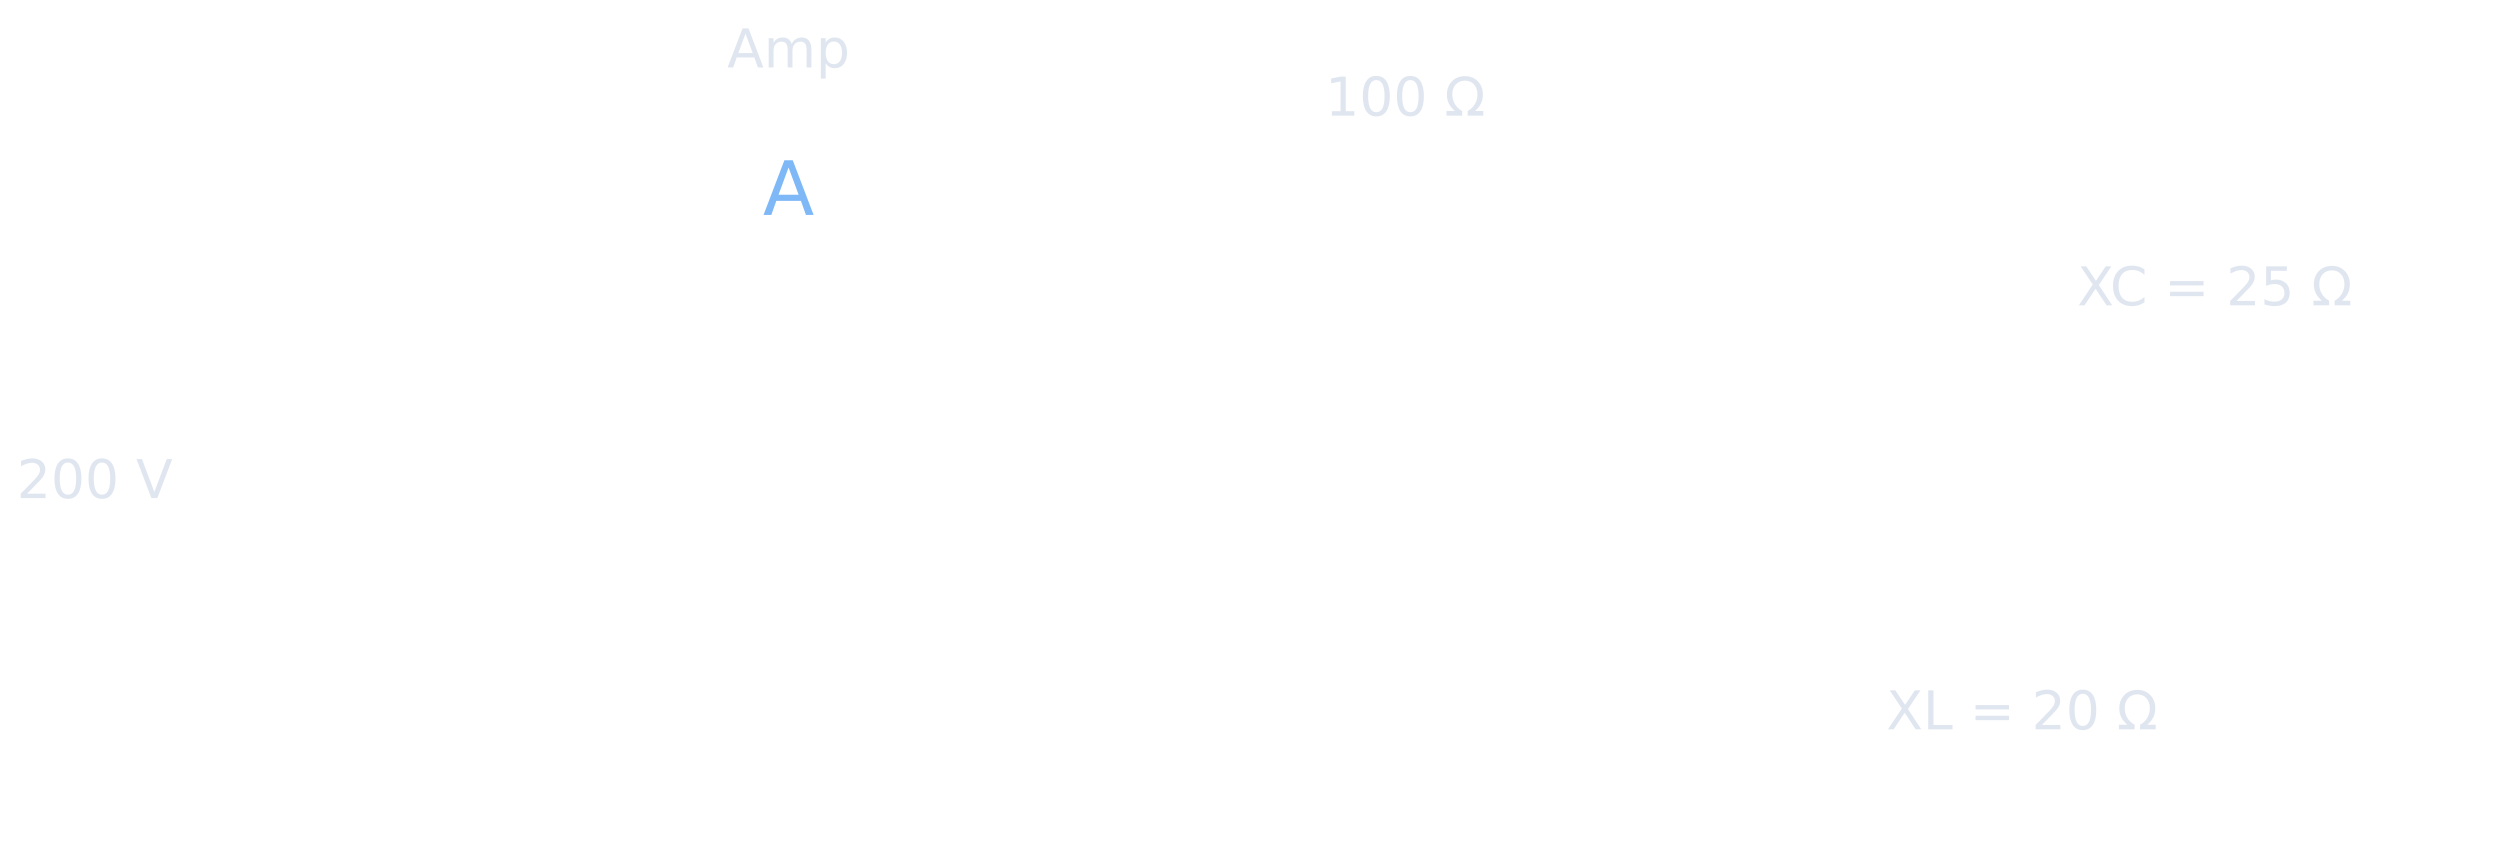
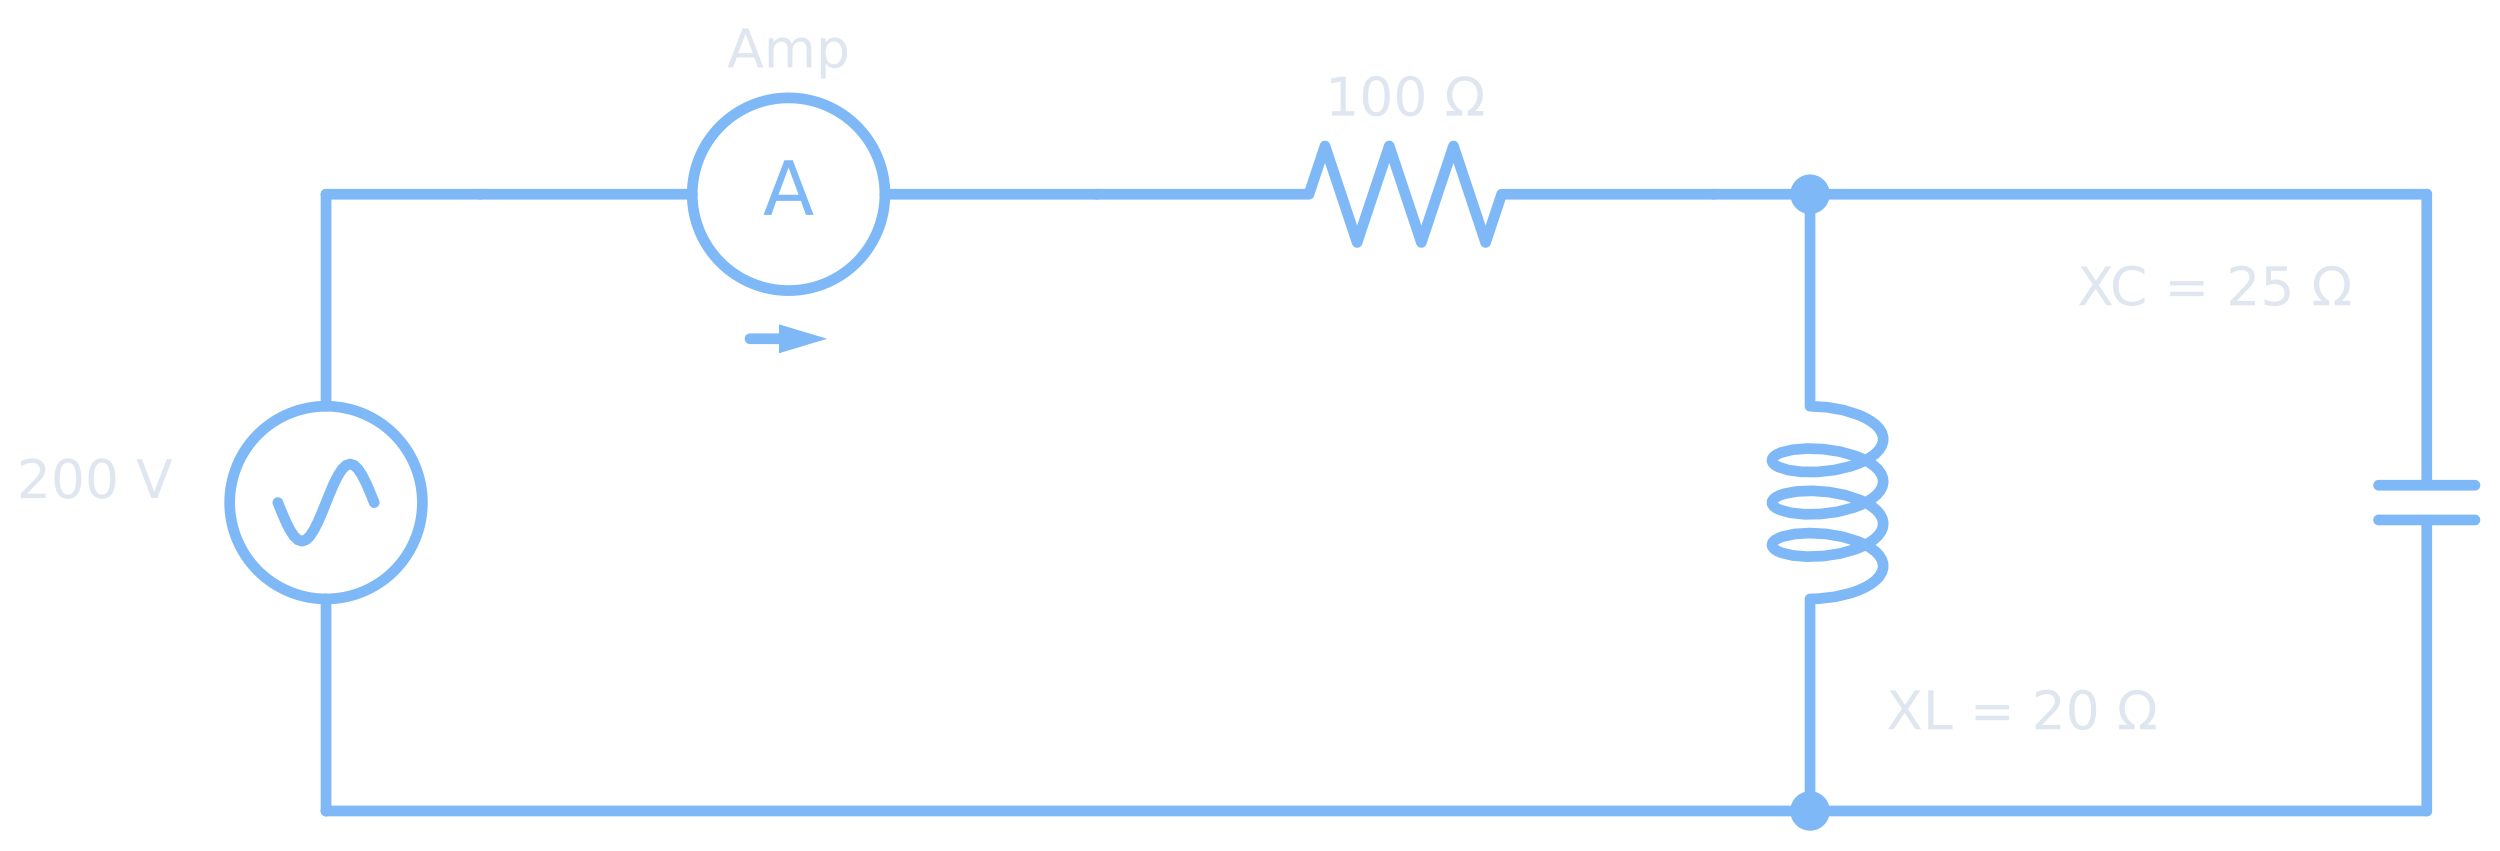
- <svg xmlns="http://www.w3.org/2000/svg" xmlns:xlink="http://www.w3.org/1999/xlink" width="100%" height="auto" viewBox="0 0 466.98 158.86" version="1.1">
+ <svg xmlns="http://www.w3.org/2000/svg" xmlns:xlink="http://www.w3.org/1999/xlink" style="background:#0f1117;" width="100%" height="auto" viewBox="0 0 466.98 158.86" version="1.1">
  <defs>
    <style type="text/css">*{stroke-linejoin: round; stroke-linecap: butt}</style>
  </defs>
  <g id="figure_1">
    <g id="patch_1">
      <path d="M 0 158.86  L 466.98 158.86  L 466.98 0  L 0 0  L 0 158.86  z " style="fill: none" />
    </g>
    <g id="axes_1">
      <g id="patch_2">
        <path d="M 60.9 111.88  C 65.674 111.88 70.252 109.983 73.628 106.608  C 77.003 103.232 78.9 98.654 78.9 93.88  C 78.9 89.106 77.003 84.528 73.628 81.152  C 70.252 77.777 65.674 75.88 60.9 75.88  C 56.126 75.88 51.548 77.777 48.172 81.152  C 44.797 84.528 42.9 89.106 42.9 93.88  C 42.9 98.654 44.797 103.232 48.172 106.608  C 51.548 109.983 56.126 111.88 60.9 111.88  L 60.9 111.88  z " clip-path="url(#paf79b3a0aa)" style="fill: none; stroke: #7eb8f7; stroke-width: 2; stroke-linejoin: miter" />
      </g>
      <g id="patch_3">
        <path d="M 147.3 54.28  C 152.074 54.28 156.652 52.383 160.028 49.008  C 163.403 45.632 165.3 41.054 165.3 36.28  C 165.3 31.506 163.403 26.928 160.028 23.552  C 156.652 20.177 152.074 18.28 147.3 18.28  C 142.526 18.28 137.948 20.177 134.572 23.552  C 131.197 26.928 129.3 31.506 129.3 36.28  C 129.3 41.054 131.197 45.632 134.572 49.008  C 137.948 52.383 142.526 54.28 147.3 54.28  L 147.3 54.28  z " clip-path="url(#paf79b3a0aa)" style="fill: none; stroke: #7eb8f7; stroke-width: 2; stroke-linejoin: miter" />
      </g>
      <g id="line2d_1">
        <path d="M 60.9 151.48  L 60.9 111.88  L 60.9 111.88  M 60.9 75.88  L 60.9 75.88  L 60.9 36.28  " clip-path="url(#paf79b3a0aa)" style="fill: none; stroke: #7eb8f7; stroke-width: 2; stroke-linecap: round" />
      </g>
      <g id="line2d_2">
        <path d="M 69.9 93.88  L 69.15 92.017  L 68.4 90.28  L 67.65 88.789  L 66.9 87.645  L 66.15 86.925  L 65.4 86.68  L 64.65 86.925  L 63.9 87.645  L 63.15 88.789  L 62.4 90.28  L 61.65 92.017  L 60.9 93.88  L 60.15 95.743  L 59.4 97.48  L 58.65 98.971  L 57.9 100.115  L 57.15 100.835  L 56.4 101.08  L 55.65 100.835  L 54.9 100.115  L 54.15 98.971  L 53.4 97.48  L 52.65 95.743  L 51.9 93.88  " clip-path="url(#paf79b3a0aa)" style="fill: none; stroke: #7eb8f7; stroke-width: 2; stroke-linecap: round" />
      </g>
      <g id="line2d_3">
        <path d="M 60.9 36.28  L 75.3 36.28  L 89.7 36.28  " clip-path="url(#paf79b3a0aa)" style="fill: none; stroke: #7eb8f7; stroke-width: 2; stroke-linecap: round" />
      </g>
      <g id="line2d_4">
        <path d="M 89.7 36.28  L 129.3 36.28  L 129.3 36.28  M 165.3 36.28  L 165.3 36.28  L 204.9 36.28  " clip-path="url(#paf79b3a0aa)" style="fill: none; stroke: #7eb8f7; stroke-width: 2; stroke-linecap: round" />
      </g>
      <g id="line2d_5">
        <path d="M 204.9 36.28  L 244.5 36.28  L 247.5 27.28  L 253.5 45.28  L 259.5 27.28  L 265.5 45.28  L 271.5 27.28  L 277.5 45.28  L 280.5 36.28  L 320.1 36.28  " clip-path="url(#paf79b3a0aa)" style="fill: none; stroke: #7eb8f7; stroke-width: 2; stroke-linecap: round" />
      </g>
      <g id="line2d_6">
        <path d="M 320.1 36.28  L 329.1 36.28  L 338.1 36.28  " clip-path="url(#paf79b3a0aa)" style="fill: none; stroke: #7eb8f7; stroke-width: 2; stroke-linecap: round" />
      </g>
      <g id="line2d_7">
        <path d="M 338.1 36.28  L 338.1 75.88  L 341.201 76.059  L 344.318 76.602  L 347.166 77.495  L 348.406 78.059  L 349.485 78.691  L 350.376 79.38  L 351.061 80.115  L 351.523 80.884  L 351.751 81.672  L 351.74 82.467  L 351.491 83.254  L 351.009 84.02  L 350.306 84.752  L 349.396 85.436  L 348.303 86.062  L 347.05 86.62  L 345.666 87.101  L 342.637 87.808  L 339.493 88.152  L 336.522 88.138  L 333.996 87.802  L 332.147 87.21  L 331.531 86.844  L 331.143 86.45  L 330.991 86.04  L 331.078 85.628  L 331.402 85.227  L 331.956 84.853  L 332.727 84.517  L 334.845 84.008  L 337.562 83.783  L 340.628 83.896  L 343.764 84.374  L 346.682 85.206  L 347.974 85.743  L 349.114 86.352  L 350.076 87.021  L 350.838 87.741  L 351.382 88.499  L 351.696 89.282  L 351.772 90.076  L 351.609 90.867  L 351.21 91.643  L 350.586 92.388  L 349.749 93.091  L 348.719 93.74  L 347.521 94.323  L 346.181 94.833  L 343.203 95.603  L 340.058 96.014  L 337.035 96.063  L 334.41 95.782  L 332.423 95.23  L 331.729 94.878  L 331.257 94.493  L 331.018 94.087  L 331.018 93.673  L 331.257 93.267  L 331.729 92.882  L 332.423 92.53  L 333.324 92.225  L 335.657 91.799  L 338.514 91.677  L 341.634 91.906  L 344.731 92.499  L 347.521 93.437  L 348.719 94.02  L 349.749 94.669  L 350.586 95.372  L 351.21 96.117  L 351.609 96.893  L 351.772 97.684  L 351.696 98.478  L 351.382 99.261  L 350.838 100.019  L 350.076 100.739  L 349.114 101.408  L 347.974 102.017  L 346.682 102.554  L 343.764 103.386  L 340.628 103.864  L 337.562 103.977  L 334.845 103.752  L 332.727 103.243  L 331.956 102.907  L 331.402 102.533  L 331.078 102.132  L 330.991 101.72  L 331.143 101.31  L 331.531 100.916  L 332.147 100.55  L 332.974 100.227  L 335.187 99.753  L 337.968 99.571  L 341.061 99.734  L 344.184 100.262  L 347.05 101.14  L 348.303 101.698  L 349.396 102.324  L 350.306 103.008  L 351.009 103.74  L 351.491 104.506  L 351.74 105.293  L 351.751 106.088  L 351.523 106.876  L 351.061 107.645  L 350.376 108.38  L 349.485 109.069  L 348.406 109.701  L 347.166 110.265  L 345.793 110.753  L 342.775 111.475  L 339.63 111.836  L 338.1 111.88  L 338.1 151.48  L 338.1 151.48  " clip-path="url(#paf79b3a0aa)" style="fill: none; stroke: #7eb8f7; stroke-width: 2; stroke-linecap: round" />
      </g>
      <g id="line2d_8">
        <path d="M 338.1 151.48  L 395.7 151.48  L 453.3 151.48  " clip-path="url(#paf79b3a0aa)" style="fill: none; stroke: #7eb8f7; stroke-width: 2; stroke-linecap: round" />
      </g>
      <g id="line2d_9">
        <path d="M 453.3 151.48  L 453.3 97.12  M 444.3 97.12  L 462.3 97.12  M 444.3 90.64  L 462.3 90.64  M 453.3 90.64  L 453.3 36.28  " clip-path="url(#paf79b3a0aa)" style="fill: none; stroke: #7eb8f7; stroke-width: 2; stroke-linecap: round" />
      </g>
      <g id="line2d_10">
        <path d="M 453.3 36.28  L 395.7 36.28  L 338.1 36.28  " clip-path="url(#paf79b3a0aa)" style="fill: none; stroke: #7eb8f7; stroke-width: 2; stroke-linecap: round" />
      </g>
      <g id="line2d_11">
        <path d="M 338.1 151.48  L 199.5 151.48  L 60.9 151.48  " clip-path="url(#paf79b3a0aa)" style="fill: none; stroke: #7eb8f7; stroke-width: 2; stroke-linecap: round" />
      </g>
      <g id="line2d_12">
        <path d="M 60.9 151.48  L 60.9 151.48  L 60.9 151.48  " clip-path="url(#paf79b3a0aa)" style="fill: none; stroke: #7eb8f7; stroke-width: 2; stroke-linecap: round" />
      </g>
      <g id="line2d_13">
        <path d="M 140.1 63.28  L 147.3 63.28  L 145.5 63.28  " clip-path="url(#paf79b3a0aa)" style="fill: none; stroke: #7eb8f7; stroke-width: 2; stroke-linecap: round" />
      </g>
      <g id="patch_4">
        <path d="M 145.5 60.58  L 154.5 63.28  L 145.5 65.98  z " clip-path="url(#paf79b3a0aa)" style="fill: #7eb8f7" />
      </g>
      <g id="text_1">
        <g style="fill: #e0e6f0" transform="translate(3.146875 93.03938) scale(0.1 -0.1)">
          <defs>
            <path id="DejaVuSans-32" d="M 1228 531  L 3431 531  L 3431 0  L 469 0  L 469 531  Q 828 903 1448 1529  Q 2069 2156 2228 2338  Q 2531 2678 2651 2914  Q 2772 3150 2772 3378  Q 2772 3750 2511 3984  Q 2250 4219 1831 4219  Q 1534 4219 1204 4116  Q 875 4013 500 3803  L 500 4441  Q 881 4594 1212 4672  Q 1544 4750 1819 4750  Q 2544 4750 2975 4387  Q 3406 4025 3406 3419  Q 3406 3131 3298 2873  Q 3191 2616 2906 2266  Q 2828 2175 2409 1742  Q 1991 1309 1228 531  z " transform="scale(0.015625)" />
            <path id="DejaVuSans-30" d="M 2034 4250  Q 1547 4250 1301 3770  Q 1056 3291 1056 2328  Q 1056 1369 1301 889  Q 1547 409 2034 409  Q 2525 409 2770 889  Q 3016 1369 3016 2328  Q 3016 3291 2770 3770  Q 2525 4250 2034 4250  z M 2034 4750  Q 2819 4750 3233 4129  Q 3647 3509 3647 2328  Q 3647 1150 3233 529  Q 2819 -91 2034 -91  Q 1250 -91 836 529  Q 422 1150 422 2328  Q 422 3509 836 4129  Q 1250 4750 2034 4750  z " transform="scale(0.015625)" />
            <path id="DejaVuSans-20" transform="scale(0.015625)" />
            <path id="DejaVuSans-56" d="M 1831 0  L 50 4666  L 709 4666  L 2188 738  L 3669 4666  L 4325 4666  L 2547 0  L 1831 0  z " transform="scale(0.015625)" />
          </defs>
          <use xlink:href="#DejaVuSans-32" />
          <use xlink:href="#DejaVuSans-30" transform="translate(63.62305 0)" />
          <use xlink:href="#DejaVuSans-30" transform="translate(127.2461 0)" />
          <use xlink:href="#DejaVuSans-20" transform="translate(190.8691 0)" />
          <use xlink:href="#DejaVuSans-56" transform="translate(222.6562 0)" />
        </g>
      </g>
      <g id="text_2">
        <g style="fill: #7eb8f7" transform="translate(142.5116 40.14312) scale(0.14 -0.14)">
          <defs>
            <path id="DejaVuSans-41" d="M 2188 4044  L 1331 1722  L 3047 1722  L 2188 4044  z M 1831 4666  L 2547 4666  L 4325 0  L 3669 0  L 3244 1197  L 1141 1197  L 716 0  L 50 0  L 1831 4666  z " transform="scale(0.015625)" />
          </defs>
          <use xlink:href="#DejaVuSans-41" />
        </g>
      </g>
      <g id="text_3">
        <g style="fill: #e0e6f0" transform="translate(135.8352 12.60031) scale(0.1 -0.1)">
          <defs>
            <path id="DejaVuSans-6d" d="M 3328 2828  Q 3544 3216 3844 3400  Q 4144 3584 4550 3584  Q 5097 3584 5394 3201  Q 5691 2819 5691 2113  L 5691 0  L 5113 0  L 5113 2094  Q 5113 2597 4934 2840  Q 4756 3084 4391 3084  Q 3944 3084 3684 2787  Q 3425 2491 3425 1978  L 3425 0  L 2847 0  L 2847 2094  Q 2847 2600 2669 2842  Q 2491 3084 2119 3084  Q 1678 3084 1418 2786  Q 1159 2488 1159 1978  L 1159 0  L 581 0  L 581 3500  L 1159 3500  L 1159 2956  Q 1356 3278 1631 3431  Q 1906 3584 2284 3584  Q 2666 3584 2933 3390  Q 3200 3197 3328 2828  z " transform="scale(0.015625)" />
            <path id="DejaVuSans-70" d="M 1159 525  L 1159 -1331  L 581 -1331  L 581 3500  L 1159 3500  L 1159 2969  Q 1341 3281 1617 3432  Q 1894 3584 2278 3584  Q 2916 3584 3314 3078  Q 3713 2572 3713 1747  Q 3713 922 3314 415  Q 2916 -91 2278 -91  Q 1894 -91 1617 61  Q 1341 213 1159 525  z M 3116 1747  Q 3116 2381 2855 2742  Q 2594 3103 2138 3103  Q 1681 3103 1420 2742  Q 1159 2381 1159 1747  Q 1159 1113 1420 752  Q 1681 391 2138 391  Q 2594 391 2855 752  Q 3116 1113 3116 1747  z " transform="scale(0.015625)" />
          </defs>
          <use xlink:href="#DejaVuSans-41" />
          <use xlink:href="#DejaVuSans-6d" transform="translate(68.4082 0)" />
          <use xlink:href="#DejaVuSans-70" transform="translate(165.8203 0)" />
        </g>
      </g>
      <g id="text_4">
        <g style="fill: #e0e6f0" transform="translate(247.5461 21.60031) scale(0.1 -0.1)">
          <defs>
            <path id="DejaVuSans-31" d="M 794 531  L 1825 531  L 1825 4091  L 703 3866  L 703 4441  L 1819 4666  L 2450 4666  L 2450 531  L 3481 531  L 3481 0  L 794 0  L 794 531  z " transform="scale(0.015625)" />
            <path id="DejaVuSans-3a9" d="M 4647 556  L 4647 0  L 2772 0  L 2772 556  Q 3325 859 3634 1378  Q 3944 1897 3944 2528  Q 3944 3278 3531 3731  Q 3119 4184 2444 4184  Q 1769 4184 1355 3729  Q 941 3275 941 2528  Q 941 1897 1250 1378  Q 1563 859 2119 556  L 2119 0  L 244 0  L 244 556  L 1241 556  Q 747 991 519 1456  Q 294 1922 294 2497  Q 294 3491 894 4106  Q 1491 4722 2444 4722  Q 3391 4722 3994 4106  Q 4594 3494 4594 2528  Q 4594 1922 4372 1459  Q 4150 997 3647 556  L 4647 556  z " transform="scale(0.015625)" />
          </defs>
          <use xlink:href="#DejaVuSans-31" />
          <use xlink:href="#DejaVuSans-30" transform="translate(63.62305 0)" />
          <use xlink:href="#DejaVuSans-30" transform="translate(127.2461 0)" />
          <use xlink:href="#DejaVuSans-20" transform="translate(190.8691 0)" />
          <use xlink:href="#DejaVuSans-3a9" transform="translate(222.6562 0)" />
        </g>
      </g>
      <g id="text_5">
        <g style="fill: #e0e6f0" transform="translate(352.3484 136.2394) scale(0.1 -0.1)">
          <defs>
            <path id="DejaVuSans-58" d="M 403 4666  L 1081 4666  L 2241 2931  L 3406 4666  L 4084 4666  L 2584 2425  L 4184 0  L 3506 0  L 2194 1984  L 872 0  L 191 0  L 1856 2491  L 403 4666  z " transform="scale(0.015625)" />
            <path id="DejaVuSans-4c" d="M 628 4666  L 1259 4666  L 1259 531  L 3531 531  L 3531 0  L 628 0  L 628 4666  z " transform="scale(0.015625)" />
            <path id="DejaVuSans-3d" d="M 678 2906  L 4684 2906  L 4684 2381  L 678 2381  L 678 2906  z M 678 1631  L 4684 1631  L 4684 1100  L 678 1100  L 678 1631  z " transform="scale(0.015625)" />
          </defs>
          <use xlink:href="#DejaVuSans-58" />
          <use xlink:href="#DejaVuSans-4c" transform="translate(68.50586 0)" />
          <use xlink:href="#DejaVuSans-20" transform="translate(124.2188 0)" />
          <use xlink:href="#DejaVuSans-3d" transform="translate(156.0059 0)" />
          <use xlink:href="#DejaVuSans-20" transform="translate(239.7949 0)" />
          <use xlink:href="#DejaVuSans-32" transform="translate(271.582 0)" />
          <use xlink:href="#DejaVuSans-30" transform="translate(335.2051 0)" />
          <use xlink:href="#DejaVuSans-20" transform="translate(398.8281 0)" />
          <use xlink:href="#DejaVuSans-3a9" transform="translate(430.6152 0)" />
        </g>
      </g>
      <g id="text_6">
        <g style="fill: #e0e6f0" transform="translate(388.0055 57.03937) scale(0.1 -0.1)">
          <defs>
            <path id="DejaVuSans-43" d="M 4122 4306  L 4122 3641  Q 3803 3938 3442 4084  Q 3081 4231 2675 4231  Q 1875 4231 1450 3742  Q 1025 3253 1025 2328  Q 1025 1406 1450 917  Q 1875 428 2675 428  Q 3081 428 3442 575  Q 3803 722 4122 1019  L 4122 359  Q 3791 134 3420 21  Q 3050 -91 2638 -91  Q 1578 -91 968 557  Q 359 1206 359 2328  Q 359 3453 968 4101  Q 1578 4750 2638 4750  Q 3056 4750 3426 4639  Q 3797 4528 4122 4306  z " transform="scale(0.015625)" />
            <path id="DejaVuSans-35" d="M 691 4666  L 3169 4666  L 3169 4134  L 1269 4134  L 1269 2991  Q 1406 3038 1543 3061  Q 1681 3084 1819 3084  Q 2600 3084 3056 2656  Q 3513 2228 3513 1497  Q 3513 744 3044 326  Q 2575 -91 1722 -91  Q 1428 -91 1123 -41  Q 819 9 494 109  L 494 744  Q 775 591 1075 516  Q 1375 441 1709 441  Q 2250 441 2565 725  Q 2881 1009 2881 1497  Q 2881 1984 2565 2268  Q 2250 2553 1709 2553  Q 1456 2553 1204 2497  Q 953 2441 691 2322  L 691 4666  z " transform="scale(0.015625)" />
          </defs>
          <use xlink:href="#DejaVuSans-58" />
          <use xlink:href="#DejaVuSans-43" transform="translate(61.25586 0)" />
          <use xlink:href="#DejaVuSans-20" transform="translate(131.0801 0)" />
          <use xlink:href="#DejaVuSans-3d" transform="translate(162.8672 0)" />
          <use xlink:href="#DejaVuSans-20" transform="translate(246.6562 0)" />
          <use xlink:href="#DejaVuSans-32" transform="translate(278.4434 0)" />
          <use xlink:href="#DejaVuSans-35" transform="translate(342.0664 0)" />
          <use xlink:href="#DejaVuSans-20" transform="translate(405.6895 0)" />
          <use xlink:href="#DejaVuSans-3a9" transform="translate(437.4766 0)" />
        </g>
      </g>
      <g id="patch_5">
        <path d="M 338.1 38.98  C 338.816 38.98 339.503 38.696 340.009 38.189  C 340.516 37.683 340.8 36.996 340.8 36.28  C 340.8 35.564 340.516 34.877 340.009 34.371  C 339.503 33.864 338.816 33.58 338.1 33.58  C 337.384 33.58 336.697 33.864 336.191 34.371  C 335.684 34.877 335.4 35.564 335.4 36.28  C 335.4 36.996 335.684 37.683 336.191 38.189  C 336.697 38.696 337.384 38.98 338.1 38.98  z " clip-path="url(#paf79b3a0aa)" style="fill: #7eb8f7; stroke: #7eb8f7; stroke-width: 2; stroke-linejoin: miter" />
      </g>
      <g id="patch_6">
        <path d="M 338.1 154.18  C 338.816 154.18 339.503 153.896 340.009 153.389  C 340.516 152.883 340.8 152.196 340.8 151.48  C 340.8 150.764 340.516 150.077 340.009 149.571  C 339.503 149.064 338.816 148.78 338.1 148.78  C 337.384 148.78 336.697 149.064 336.191 149.571  C 335.684 150.077 335.4 150.764 335.4 151.48  C 335.4 152.196 335.684 152.883 336.191 153.389  C 336.697 153.896 337.384 154.18 338.1 154.18  z " clip-path="url(#paf79b3a0aa)" style="fill: #7eb8f7; stroke: #7eb8f7; stroke-width: 2; stroke-linejoin: miter" />
      </g>
    </g>
  </g>
  <defs>
    <clipPath id="paf79b3a0aa">
-       <rect x="0" y="0" width="100%" height="auto" />
+       <rect x="0" y="0" width="100%" height="158.86" />
    </clipPath>
  </defs>
</svg>
